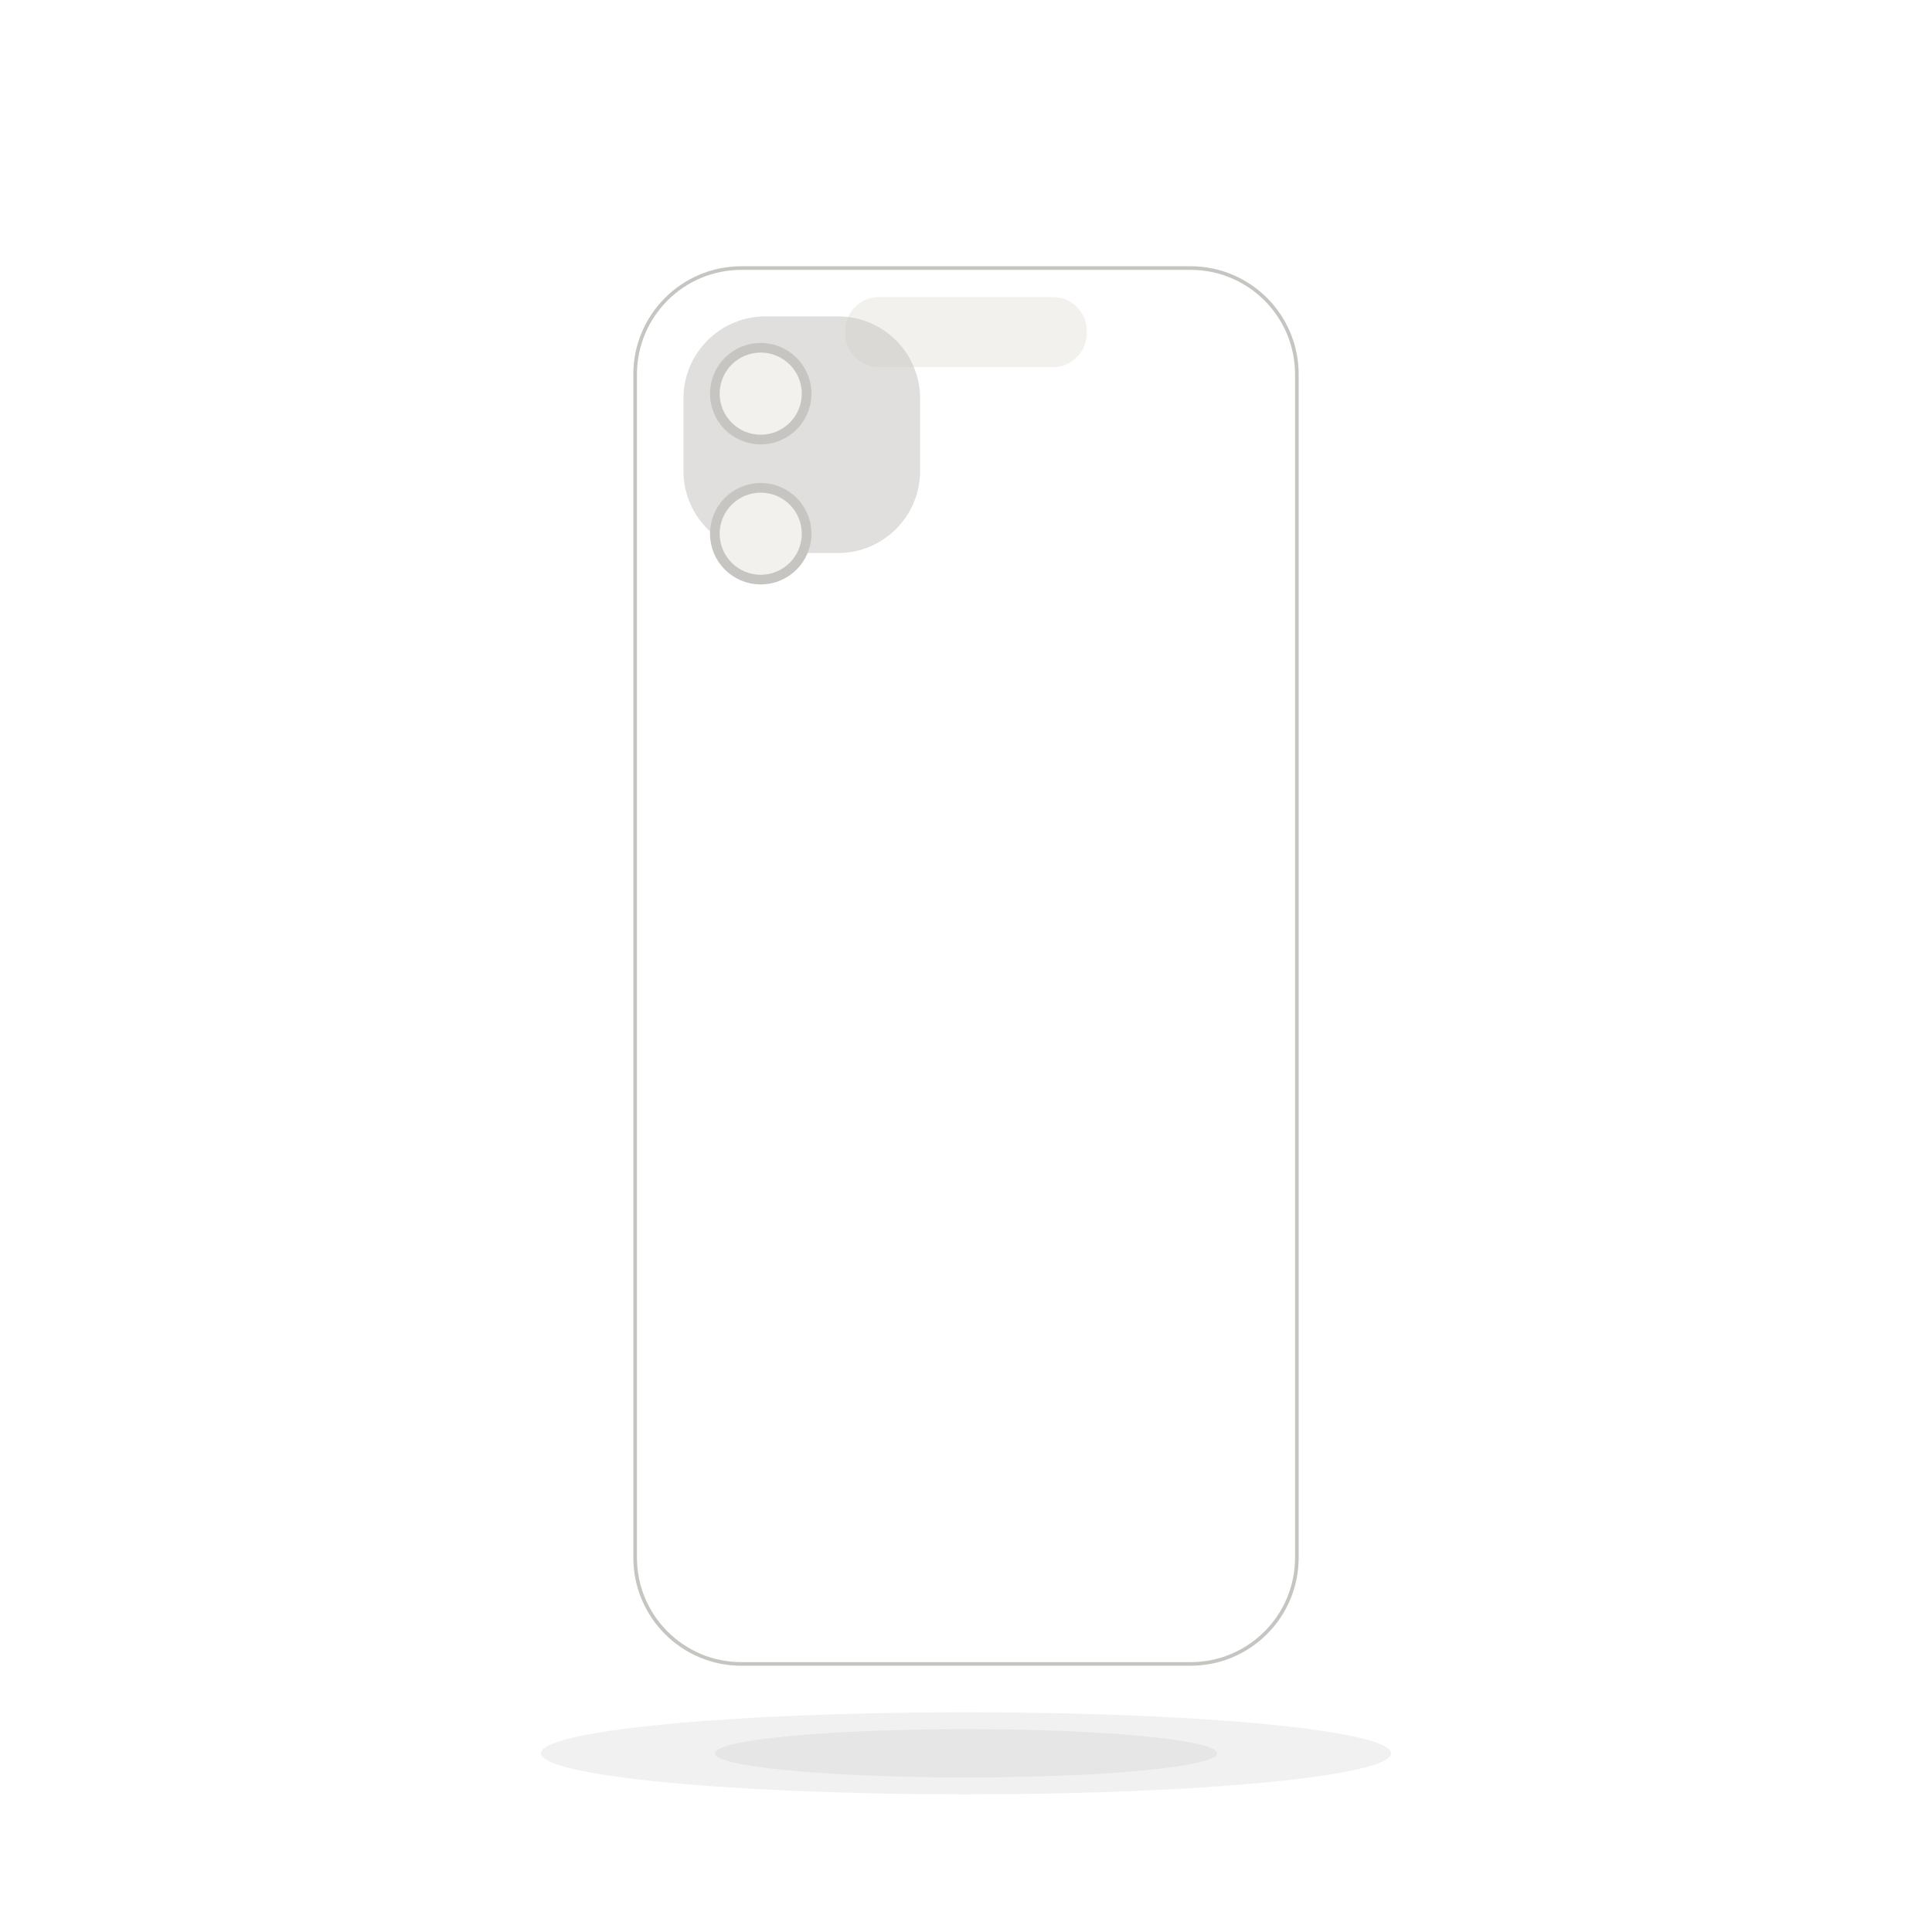
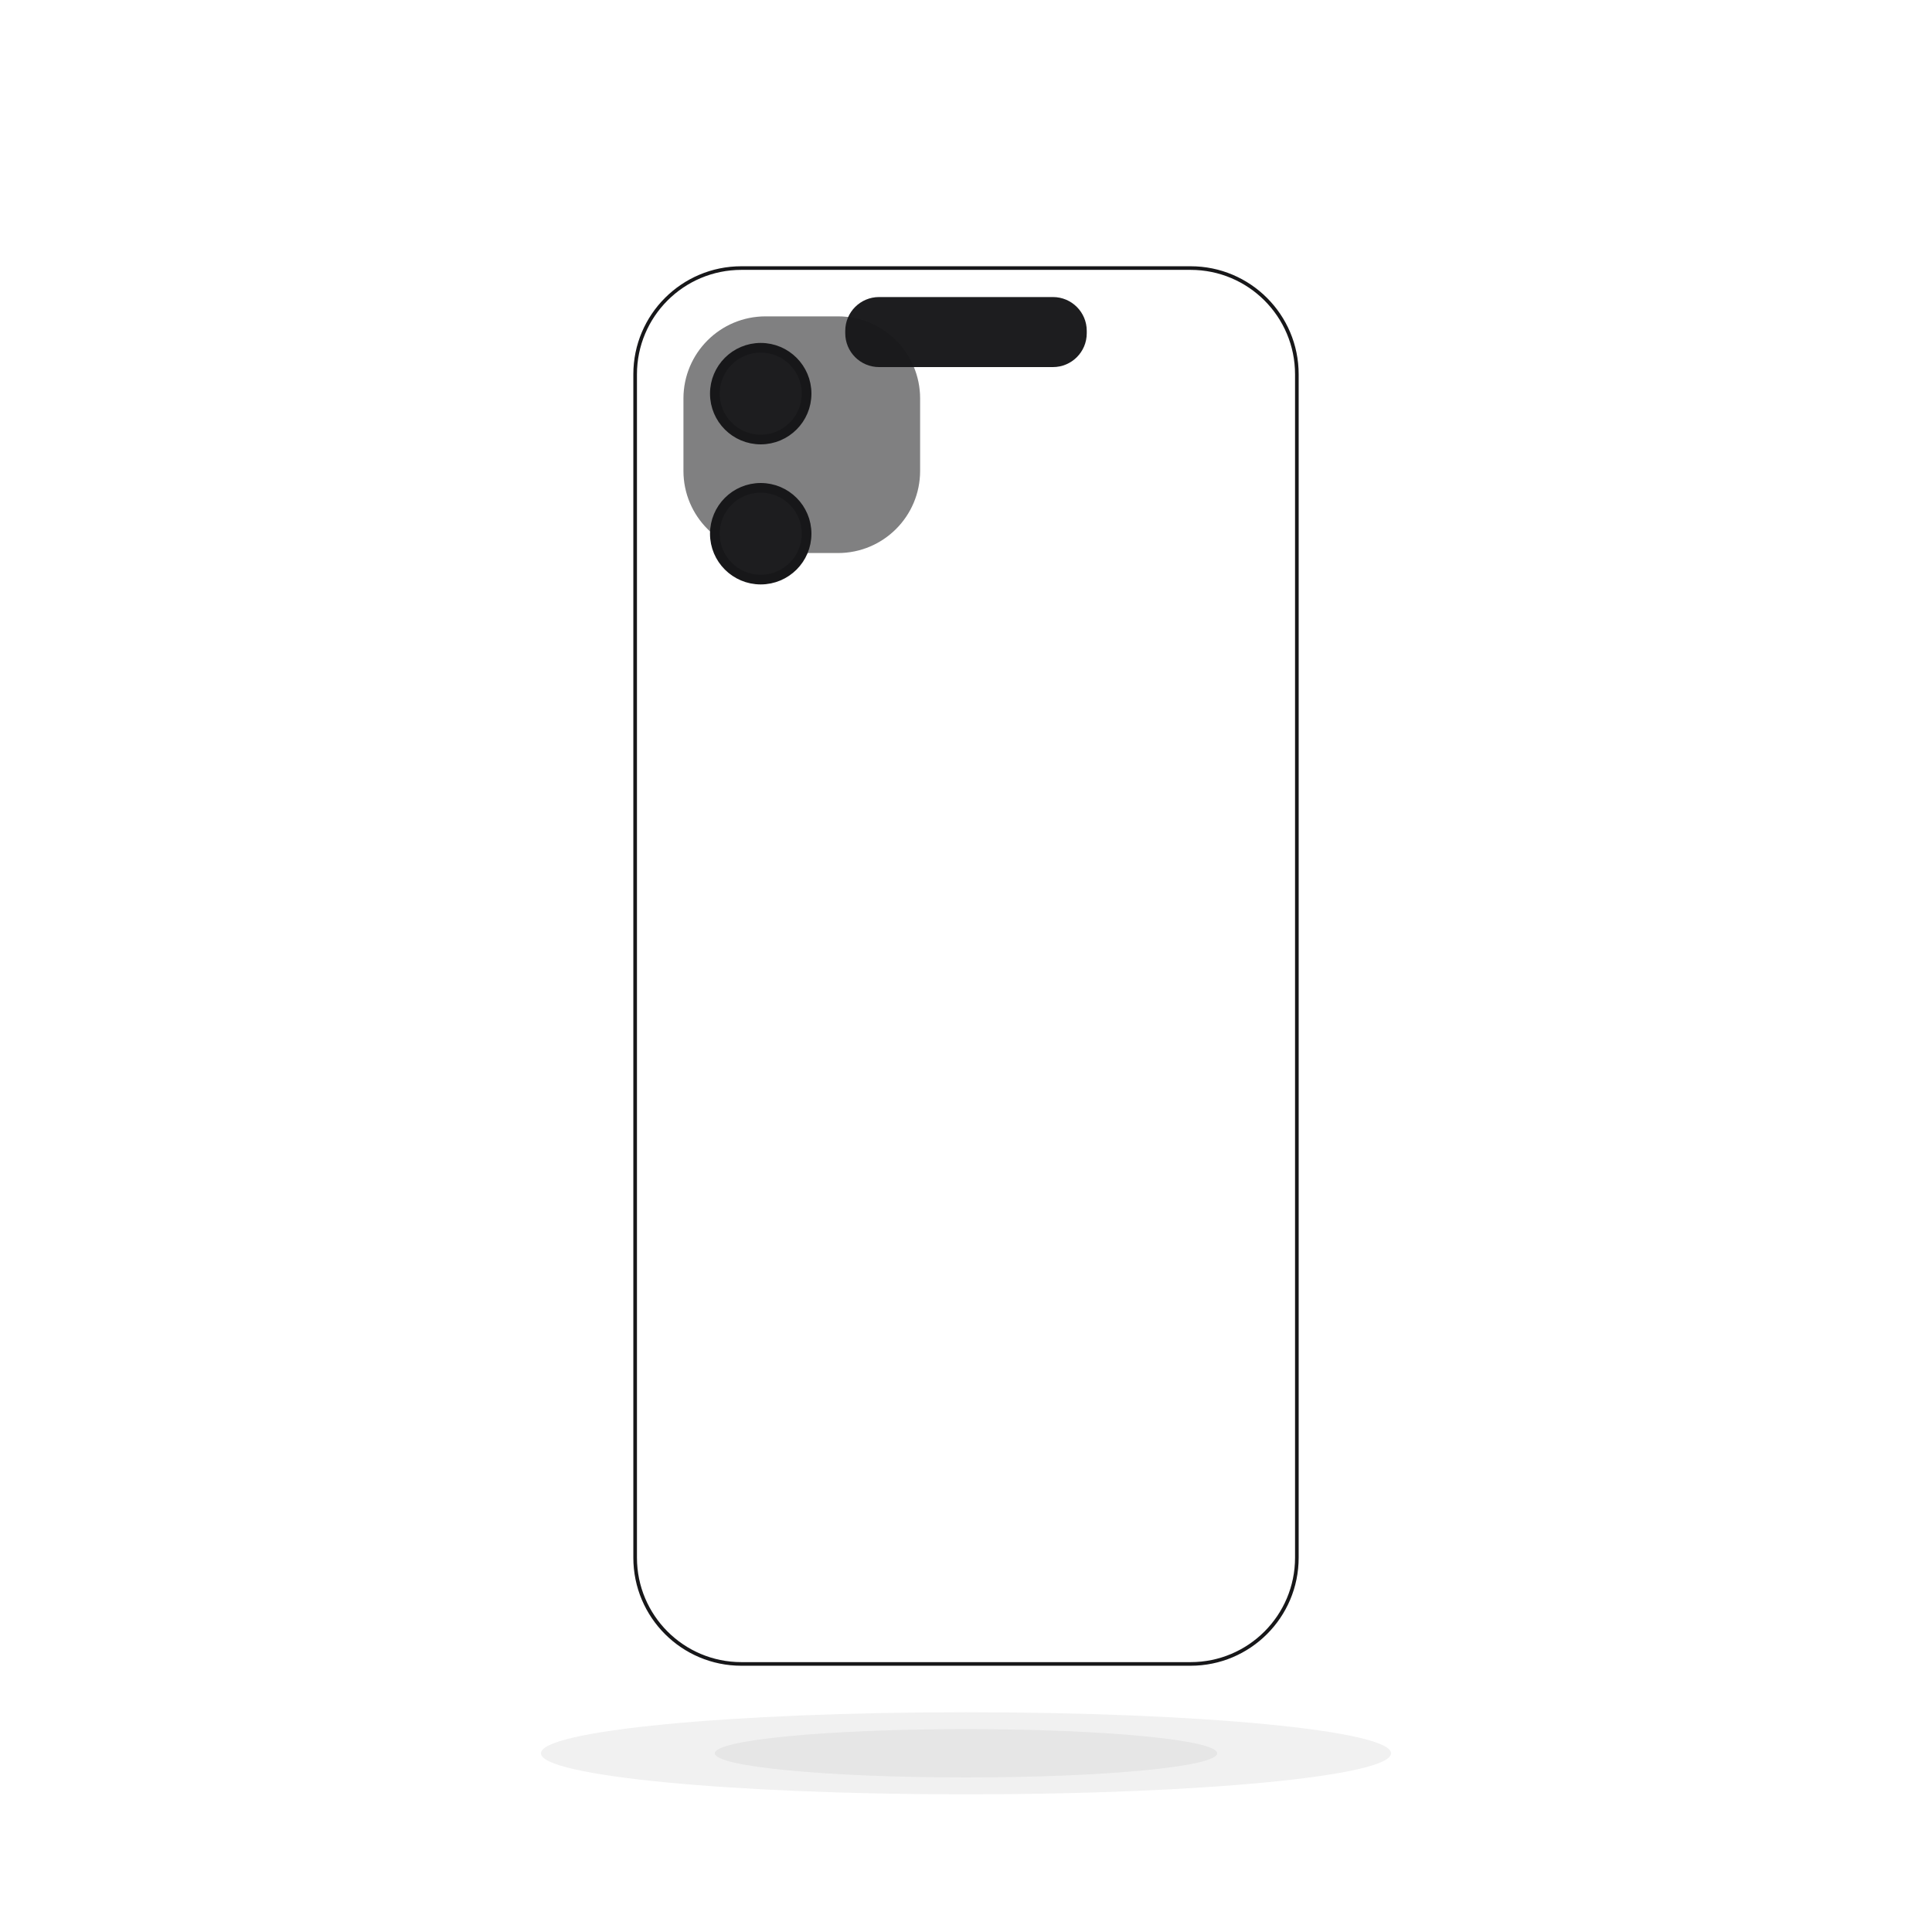
- <svg xmlns="http://www.w3.org/2000/svg" viewBox="0 0 800 800" width="800" height="800" role="img" aria-label="iPhone 13 Mini 256 GB Blanco">
+ <svg xmlns="http://www.w3.org/2000/svg" viewBox="0 0 800 800" width="800" height="800" role="img" aria-label="iPhone 13 Mini 128 GB Negro">
  <rect width="800" height="800" fill="#FFFFFF" />
  <ellipse cx="400" cy="726" rx="176" ry="17" fill="#000" opacity=".055" />
  <ellipse cx="400" cy="726" rx="104" ry="10" fill="#000" opacity=".05" />
-   <rect x="263.0" y="111.0" width="274" height="578" rx="44" fill="url(#cuerpo)" stroke="#C6C5C2" stroke-width="1.5" />
+   <rect x="263.0" y="111.0" width="274" height="578" rx="44" fill="url(#cuerpo)" stroke="#171719" stroke-width="1.5" />
  <rect x="279.0" y="127.0" width="242" height="554" rx="34" fill="url(#pantalla)" />
-   <rect x="350" y="123.0" width="100" height="29" rx="14" fill="#F2F1ED" />
-   <rect x="283.0" y="131.0" width="98" height="98" rx="34" fill="#C6C5C2" opacity=".55" />
-   <circle cx="315.0" cy="163.0" r="19" fill="#F2F1ED" stroke="#C6C5C2" stroke-width="4" />
-   <circle cx="315.0" cy="221.0" r="19" fill="#F2F1ED" stroke="#C6C5C2" stroke-width="4" />
+   <rect x="350" y="123.0" width="100" height="29" rx="14" fill="#1D1D1F" />
+   <rect x="283.0" y="131.0" width="98" height="98" rx="34" fill="#171719" opacity=".55" />
+   <circle cx="315.0" cy="163.0" r="19" fill="#1D1D1F" stroke="#171719" stroke-width="4" />
+   <circle cx="315.0" cy="221.0" r="19" fill="#1D1D1F" stroke="#171719" stroke-width="4" />
  <rect x="263.0" y="111.0" width="274" height="578" rx="44" fill="url(#brillo)" />
</svg>
